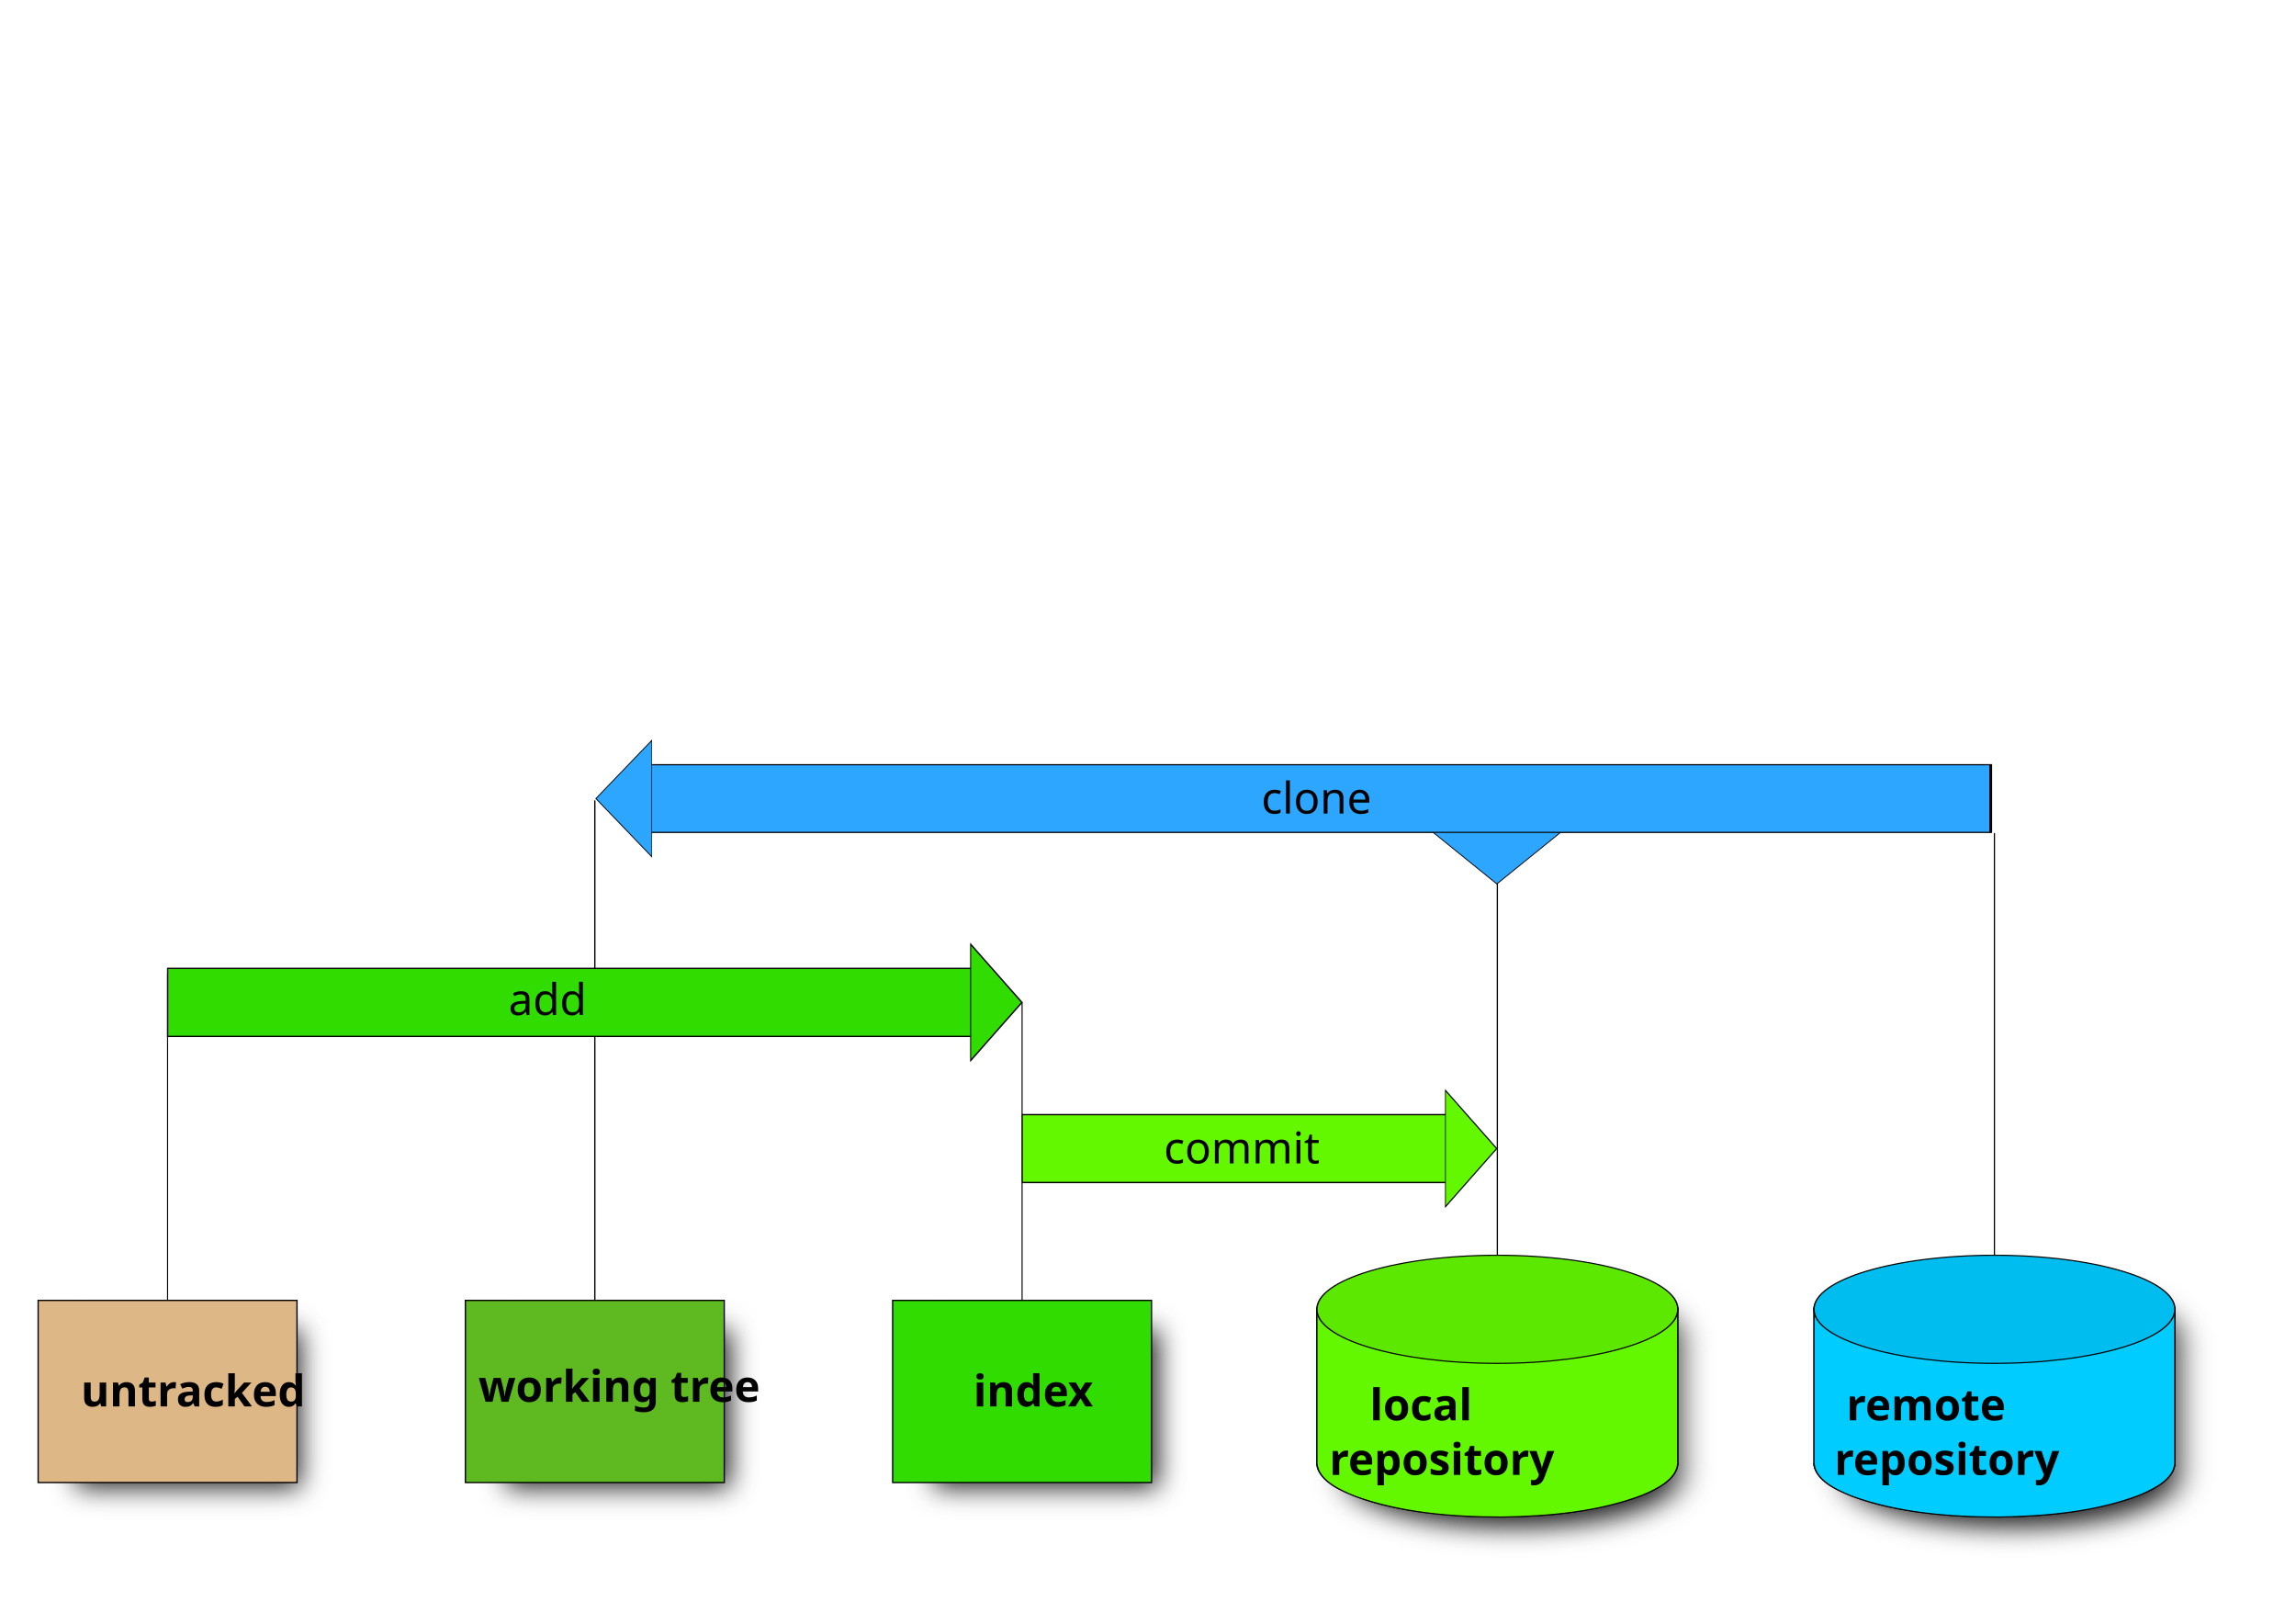
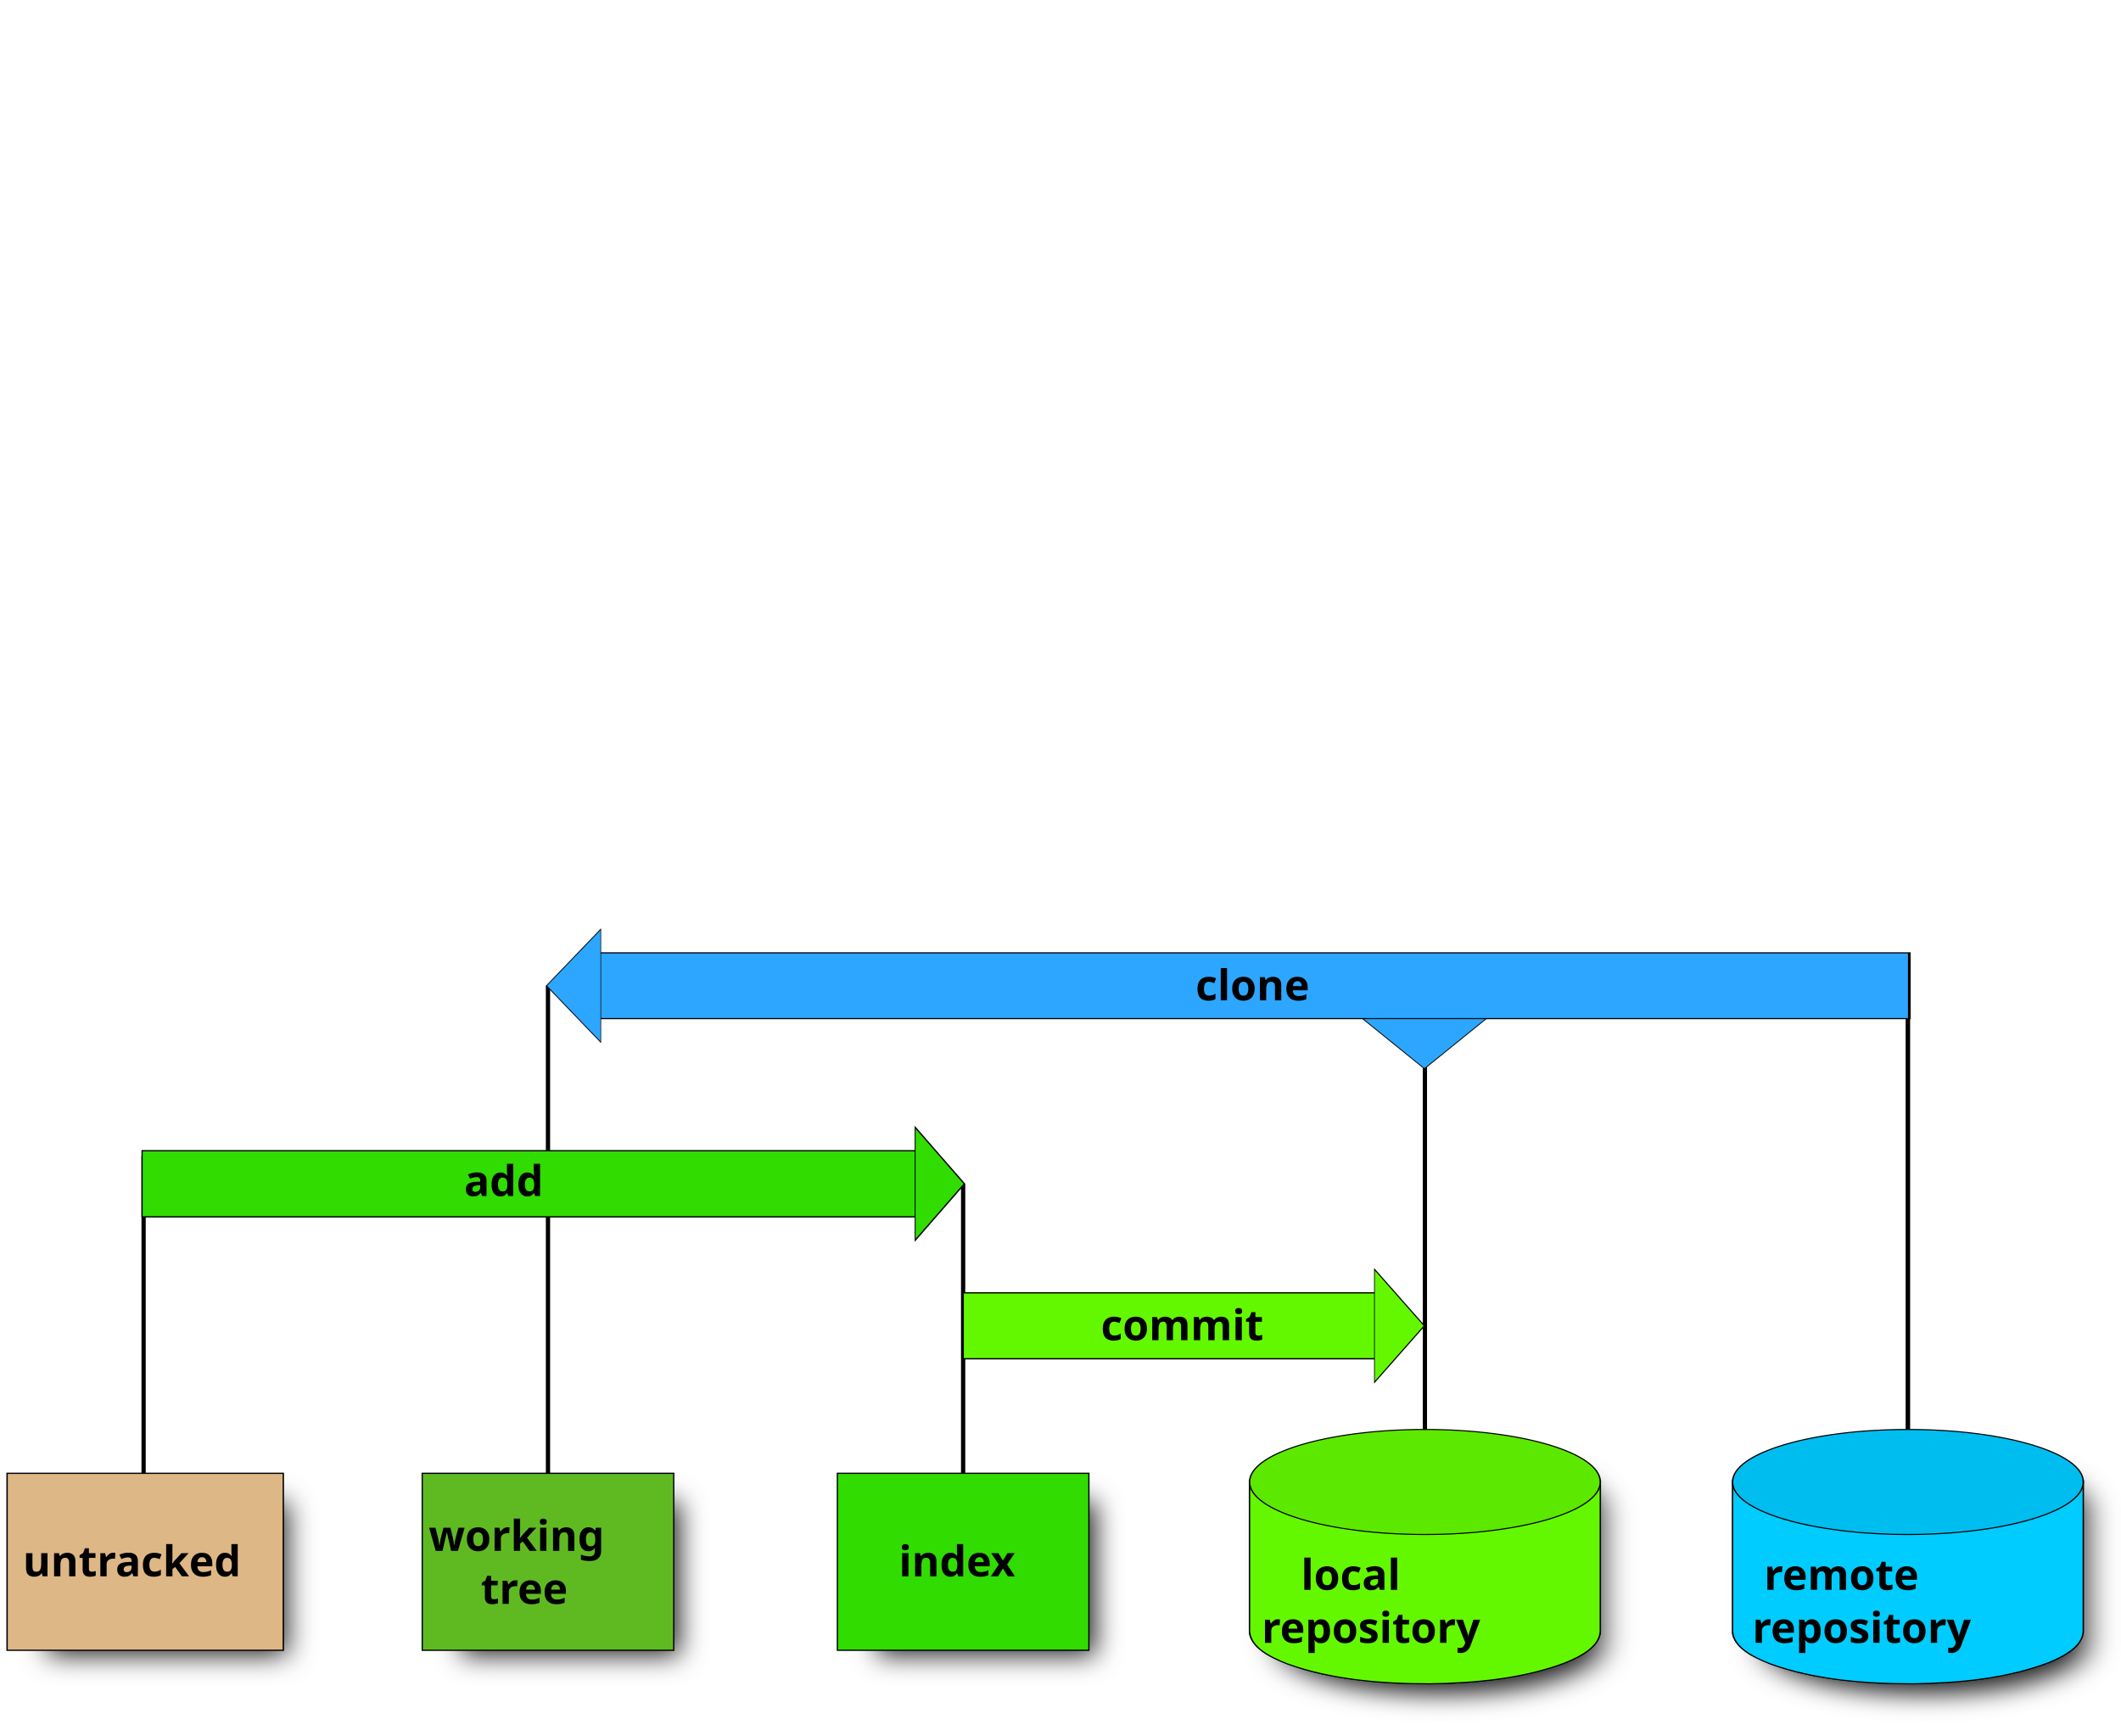
- <svg xmlns="http://www.w3.org/2000/svg" xmlns:ns1="http://www.openswatchbook.org/uri/2009/osb" width="1052.362" height="744.094" id="svg2" version="1.1">
+ <svg xmlns="http://www.w3.org/2000/svg" xmlns:ns1="http://www.openswatchbook.org/uri/2009/osb" width="389.764" height="318.898" id="svg2" version="1.1">
  <defs id="defs4">
-     <marker style="overflow:visible" id="TriangleOutS" refX="0.0" refY="0.0" orient="auto">
-       <path transform="scale(0.2)" style="fill-rule:evenodd;stroke:#000000;stroke-width:1.0pt" d="M 5.77,0.0 L -2.88,5.0 L -2.88,-5.0 L 5.77,0.0 z " id="path4184" />
+     <marker style="overflow:visible" id="TriangleOutS" refX="0" refY="0" orient="auto">
+       <path transform="scale(0.2,0.2)" style="fill-rule:evenodd;stroke:#000000;stroke-width:1pt" d="m 5.77,0 -8.65,5 0,-10 8.65,5 z" id="path4184" />
    </marker>
-     <marker style="overflow:visible" id="TriangleOutL" refX="0.0" refY="0.0" orient="auto">
-       <path transform="scale(0.8)" style="fill-rule:evenodd;stroke:#000000;stroke-width:1.0pt" d="M 5.77,0.0 L -2.88,5.0 L -2.88,-5.0 L 5.77,0.0 z " id="path4178" />
+     <marker style="overflow:visible" id="TriangleOutL" refX="0" refY="0" orient="auto">
+       <path transform="scale(0.8,0.8)" style="fill-rule:evenodd;stroke:#000000;stroke-width:1pt" d="m 5.77,0 -8.65,5 0,-10 8.65,5 z" id="path4178" />
    </marker>
-     <marker style="overflow:visible;" id="Arrow1Mend" refX="0.0" refY="0.0" orient="auto">
-       <path transform="scale(0.4) rotate(180) translate(10,0)" style="fill-rule:evenodd;stroke:#000000;stroke-width:1.0pt;" d="M 0.0,0.0 L 5.0,-5.0 L -12.5,0.0 L 5.0,5.0 L 0.0,0.0 z " id="path4045" />
+     <marker style="overflow:visible" id="Arrow1Mend" refX="0" refY="0" orient="auto">
+       <path transform="matrix(-0.4,0,0,-0.4,-4,0)" style="fill-rule:evenodd;stroke:#000000;stroke-width:1pt" d="M 0,0 5,-5 -12.5,0 5,5 0,0 z" id="path4045" />
    </marker>
-     <marker style="overflow:visible;" id="Arrow1Lend" refX="0.0" refY="0.0" orient="auto">
-       <path transform="scale(0.8) rotate(180) translate(12.5,0)" style="fill-rule:evenodd;stroke:#000000;stroke-width:1.0pt;" d="M 0.0,0.0 L 5.0,-5.0 L -12.5,0.0 L 5.0,5.0 L 0.0,0.0 z " id="path4039" />
+     <marker style="overflow:visible" id="Arrow1Lend" refX="0" refY="0" orient="auto">
+       <path transform="matrix(-0.8,0,0,-0.8,-10,0)" style="fill-rule:evenodd;stroke:#000000;stroke-width:1pt" d="M 0,0 5,-5 -12.5,0 5,5 0,0 z" id="path4039" />
    </marker>
-     <marker style="overflow:visible" id="Arrow1Lstart" refX="0.0" refY="0.0" orient="auto">
-       <path transform="scale(0.8) translate(12.5,0)" style="fill-rule:evenodd;stroke:#000000;stroke-width:1.0pt" d="M 0.0,0.0 L 5.0,-5.0 L -12.5,0.0 L 5.0,5.0 L 0.0,0.0 z " id="path4036" />
+     <marker style="overflow:visible" id="Arrow1Lstart" refX="0" refY="0" orient="auto">
+       <path transform="matrix(0.8,0,0,0.8,10,0)" style="fill-rule:evenodd;stroke:#000000;stroke-width:1pt" d="M 0,0 5,-5 -12.5,0 5,5 0,0 z" id="path4036" />
    </marker>
    <linearGradient ns1:paint="solid" id="linearGradient4513">
      <stop id="stop4515" offset="0" style="stop-color:#000000;stop-opacity:1;" />
    </linearGradient>
-     <marker style="overflow:visible;" id="Arrow2Lend" refX="0.0" refY="0.0" orient="auto">
-       <path transform="scale(1.1) rotate(180) translate(1,0)" d="M 8.719,4.034 L -2.207,0.016 L 8.719,-4.002 C 6.973,-1.63 6.983,1.616 8.719,4.034 z " style="fill-rule:evenodd;stroke-width:0.625;stroke-linejoin:round;" id="path4057" />
+     <marker style="overflow:visible" id="Arrow2Lend" refX="0" refY="0" orient="auto">
+       <path transform="matrix(-1.1,0,0,-1.1,-1.1,0)" d="M 8.719,4.034 -2.207,0.016 8.719,-4.002 c -1.745,2.372 -1.735,5.617 -6e-7,8.035 z" style="fill-rule:evenodd;stroke-width:0.625;stroke-linejoin:round" id="path4057" />
    </marker>
    <marker style="overflow:visible" id="Arrow2Lend-7" refX="0" refY="0" orient="auto">
      <path transform="matrix(-1.1,0,0,-1.1,-1.1,0)" d="M 8.719,4.034 -2.207,0.016 8.719,-4.002 c -1.745,2.372 -1.735,5.617 -6e-7,8.035 z" style="fill-rule:evenodd;stroke-width:0.625;stroke-linejoin:round" id="path4057-6" />
    </marker>
-     <marker style="overflow:visible" id="TriangleOutS9" refX="0.0" refY="0.0" orient="auto">
-       <path transform="scale(0.2)" style="stroke:#deaa87;stroke-width:1.0pt;fill:#deaa87;fill-rule:evenodd" d="M 5.77,0.0 L -2.88,5.0 L -2.88,-5.0 L 5.77,0.0 z " id="path6605" />
+     <marker style="overflow:visible" id="TriangleOutS9" refX="0" refY="0" orient="auto">
+       <path transform="scale(0.2,0.2)" style="fill:#deaa87;fill-rule:evenodd;stroke:#deaa87;stroke-width:1pt" d="m 5.77,0 -8.65,5 0,-10 8.65,5 z" id="path6605" />
    </marker>
-     <filter id="filter7032" x="-0.143" width="1.286" y="-0.203" height="1.407">
+     <filter id="filter7032" x="-0.143" width="1.286" y="-0.203" height="1.407" color-interpolation-filters="sRGB">
      <feGaussianBlur stdDeviation="7.074" id="feGaussianBlur7034" />
    </filter>
-     <filter id="filter7113" x="-0.117" width="1.234" y="-0.126" height="1.252">
+     <filter id="filter7113" x="-0.117" width="1.234" y="-0.126" height="1.252" color-interpolation-filters="sRGB">
      <feGaussianBlur stdDeviation="6.056" id="feGaussianBlur7115" />
    </filter>
  </defs>
-   <g transform="translate(0,-308.2677)" id="layer1">
-     <g transform="matrix(1.2206,0,0,0.9544638,229.3827,337.9427)" id="g7134" style="opacity:0.87;fill:#000000;fill-opacity:1;filter:url(#filter7113)">
+   <g transform="translate(0,-733.4651)" id="layer1">
+     <g transform="matrix(0.4754979,0,0,0.3718217,83.84981,783.5887)" id="g7134" style="opacity:0.87;fill:#000000;fill-opacity:1;filter:url(#filter7113)">
      <g id="g7136" transform="matrix(0.4966146,0,0,0.4966146,279.8466,555.4813)" style="fill:#000000;fill-opacity:1;stroke:#000000;stroke-width:1;stroke-miterlimit:4;stroke-opacity:1;stroke-dasharray:none">
        <path style="color:#000000;fill:#000000;fill-opacity:1;fill-rule:nonzero;stroke:#000000;stroke-width:1;stroke-miterlimit:4;stroke-opacity:1;stroke-dasharray:none;marker:none;visibility:visible;display:inline;overflow:visible;enable-background:accumulate" d="m 695.969,87.406 0,136.375 c -0.219,9.524 7.216,18.513 15.125,23.562 25.962,16.82 57.495,21.775 87.781,24.281 39.978,2.256 81.456,-0.584 118.594,-16.656 12.444,-6.019 27.748,-14.959 28.531,-30.438 0.002,-0.248 -0.022,-0.504 -0.031,-0.75 l 0.031,0 0,-136.375 -250.031,0 z" transform="translate(-241.7143,22.55341)" id="path7138" />
        <path d="m 704.286,111.076 c 0,26.431 -55.964,47.857 -125,47.857 -69.036,0 -125,-21.426 -125,-47.857 0,-26.431 55.964,-47.857 125,-47.857 69.036,0 125,21.426 125,47.857 z" style="color:#000000;fill:#000000;fill-opacity:1;fill-rule:nonzero;stroke:#000000;stroke-width:1;stroke-miterlimit:4;stroke-opacity:1;stroke-dasharray:none;marker:none;visibility:visible;display:inline;overflow:visible;enable-background:accumulate" id="path7140" />
      </g>
      <path id="path7142" d="m 505.447,678.241 c 0.308,7.298 7.387,11.728 13.24,14.673 15.7,7.249 33.325,9.075 50.439,9.086 16.381,-0.332 33.239,-2.309 48.142,-9.539 5.538,-2.907 12.086,-7.293 12.332,-14.22" style="color:#000000;fill:#000000;fill-opacity:1;stroke:#000000;stroke-width:0.497;stroke-miterlimit:4;stroke-opacity:1;stroke-dasharray:none;marker:none;visibility:visible;display:inline;overflow:visible;enable-background:accumulate" />
    </g>
-     <g style="opacity:0.87;fill:#000000;fill-opacity:1;filter:url(#filter7113)" id="g7095" transform="matrix(1.2206,0,0,0.9544638,0.732295,337.9427)">
+     <g style="opacity:0.87;fill:#000000;fill-opacity:1;filter:url(#filter7113)" id="g7095" transform="matrix(0.4754979,0,0,0.3718217,-5.223436,783.5887)">
      <g style="fill:#000000;fill-opacity:1;stroke:#000000;stroke-width:1;stroke-miterlimit:4;stroke-opacity:1;stroke-dasharray:none" transform="matrix(0.4966146,0,0,0.4966146,279.8466,555.4813)" id="g7097">
        <path id="path7099" transform="translate(-241.7143,22.55341)" d="m 695.969,87.406 0,136.375 c -0.219,9.524 7.216,18.513 15.125,23.562 25.962,16.82 57.495,21.775 87.781,24.281 39.978,2.256 81.456,-0.584 118.594,-16.656 12.444,-6.019 27.748,-14.959 28.531,-30.438 0.002,-0.248 -0.022,-0.504 -0.031,-0.75 l 0.031,0 0,-136.375 -250.031,0 z" style="color:#000000;fill:#000000;fill-opacity:1;fill-rule:nonzero;stroke:#000000;stroke-width:1;stroke-miterlimit:4;stroke-opacity:1;stroke-dasharray:none;marker:none;visibility:visible;display:inline;overflow:visible;enable-background:accumulate" />
        <path id="path7101" style="color:#000000;fill:#000000;fill-opacity:1;fill-rule:nonzero;stroke:#000000;stroke-width:1;stroke-miterlimit:4;stroke-opacity:1;stroke-dasharray:none;marker:none;visibility:visible;display:inline;overflow:visible;enable-background:accumulate" d="m 704.286,111.076 c 0,26.431 -55.964,47.857 -125,47.857 -69.036,0 -125,-21.426 -125,-47.857 0,-26.431 55.964,-47.857 125,-47.857 69.036,0 125,21.426 125,47.857 z" />
      </g>
      <path style="color:#000000;fill:#000000;fill-opacity:1;stroke:#000000;stroke-width:0.497;stroke-miterlimit:4;stroke-opacity:1;stroke-dasharray:none;marker:none;visibility:visible;display:inline;overflow:visible;enable-background:accumulate" d="m 505.447,678.241 c 0.308,7.298 7.387,11.728 13.24,14.673 15.7,7.249 33.325,9.075 50.439,9.086 16.381,-0.332 33.239,-2.309 48.142,-9.539 5.538,-2.907 12.086,-7.293 12.332,-14.22" id="path7103" />
    </g>
-     <path id="path5556" d="m 914.134,690.037 0,251.687" style="fill:none;stroke:#000000;stroke-width:0.552px;stroke-linecap:butt;stroke-linejoin:miter;stroke-opacity:1" />
-     <g transform="matrix(1.332726,0,0,1.042142,-133.9298,272.0969)" id="g5540" style="fill:#00ccff">
+     <path id="path5556" d="m 350.602,908.998 0,109.801" style="fill:none;stroke:#000000;stroke-width:0.824;stroke-linecap:butt;stroke-linejoin:miter;stroke-miterlimit:4;stroke-opacity:1;stroke-dasharray:none" />
+     <g transform="matrix(0.5191779,0,0,0.4059778,-57.68251,757.9378)" id="g5540" style="fill:#00ccff">
      <g id="g3293-5" transform="matrix(0.4966146,0,0,0.4966146,498.7329,555.2995)" style="fill:#00ccff;stroke:#000000;stroke-width:1;stroke-miterlimit:4;stroke-opacity:1;stroke-dasharray:none">
        <path style="color:#000000;fill:#00ccff;fill-opacity:1;fill-rule:nonzero;stroke:#000000;stroke-width:1;stroke-miterlimit:4;stroke-opacity:1;stroke-dasharray:none;marker:none;visibility:visible;display:inline;overflow:visible;enable-background:accumulate" d="m 695.969,87.406 0,136.375 c -0.219,9.524 7.216,18.513 15.125,23.562 25.962,16.82 57.495,21.775 87.781,24.281 39.978,2.256 81.456,-0.584 118.594,-16.656 12.444,-6.019 27.748,-14.959 28.531,-30.438 0.002,-0.248 -0.022,-0.504 -0.031,-0.75 l 0.031,0 0,-136.375 -250.031,0 z" transform="translate(-241.7143,22.55341)" id="path3289-9" />
        <path d="m 704.286,111.076 c 0,26.431 -55.964,47.857 -125,47.857 -69.036,0 -125,-21.426 -125,-47.857 0,-26.431 55.964,-47.857 125,-47.857 69.036,0 125,21.426 125,47.857 z" style="color:#000000;fill:#00bdf0;fill-opacity:1;fill-rule:nonzero;stroke:#000000;stroke-width:1;stroke-miterlimit:4;stroke-opacity:1;stroke-dasharray:none;marker:none;visibility:visible;display:inline;overflow:visible;enable-background:accumulate" id="path3075-5" />
      </g>
      <path id="path4537-7" d="m 724.333,678.059 c 0.308,7.298 7.387,11.728 13.24,14.673 15.7,7.249 33.325,9.075 50.439,9.086 16.381,-0.332 33.239,-2.309 48.142,-9.539 5.538,-2.907 12.086,-7.293 12.332,-14.22" style="color:#000000;fill:#00ccff;stroke:#000000;stroke-width:0.497;stroke-miterlimit:4;stroke-opacity:1;stroke-dasharray:none;marker:none;visibility:visible;display:inline;overflow:visible;enable-background:accumulate" />
    </g>
-     <path style="fill:none;stroke:#000000;stroke-width:0.557px;stroke-linecap:butt;stroke-linejoin:miter;stroke-opacity:1" d="m 686.302,710.894 0,230.83" id="path5554" />
-     <g transform="matrix(1.332726,0,0,1.042142,-70.04618,271.9075)" id="g5532" style="fill:#64f800;fill-opacity:1">
+     <path style="fill:none;stroke:#000000;stroke-width:0.779;stroke-linecap:butt;stroke-linejoin:miter;stroke-miterlimit:4;stroke-opacity:1;stroke-dasharray:none" d="m 261.848,928.876 0,89.922" id="path5554" />
+     <g transform="matrix(0.5191779,0,0,0.4059778,-32.79595,757.864)" id="g5532" style="fill:#64f800;fill-opacity:1">
      <g id="g3293" transform="matrix(0.4966146,0,0,0.4966146,279.8466,555.4813)" style="fill:#64f800;fill-opacity:1;stroke:#000000;stroke-width:1;stroke-miterlimit:4;stroke-opacity:1;stroke-dasharray:none">
        <path style="color:#000000;fill:#64f800;fill-opacity:1;fill-rule:nonzero;stroke:#000000;stroke-width:1;stroke-miterlimit:4;stroke-opacity:1;stroke-dasharray:none;marker:none;visibility:visible;display:inline;overflow:visible;enable-background:accumulate" d="m 695.969,87.406 0,136.375 c -0.219,9.524 7.216,18.513 15.125,23.562 25.962,16.82 57.495,21.775 87.781,24.281 39.978,2.256 81.456,-0.584 118.594,-16.656 12.444,-6.019 27.748,-14.959 28.531,-30.438 0.002,-0.248 -0.022,-0.504 -0.031,-0.75 l 0.031,0 0,-136.375 -250.031,0 z" transform="translate(-241.7143,22.55341)" id="path3289" />
        <path d="m 704.286,111.076 c 0,26.431 -55.964,47.857 -125,47.857 -69.036,0 -125,-21.426 -125,-47.857 0,-26.431 55.964,-47.857 125,-47.857 69.036,0 125,21.426 125,47.857 z" style="color:#000000;fill:#5de800;fill-opacity:1;fill-rule:nonzero;stroke:#000000;stroke-width:1;stroke-miterlimit:4;stroke-opacity:1;stroke-dasharray:none;marker:none;visibility:visible;display:inline;overflow:visible;enable-background:accumulate" id="path3075" />
      </g>
      <path id="path4537" d="m 505.447,678.241 c 0.308,7.298 7.387,11.728 13.24,14.673 15.7,7.249 33.325,9.075 50.439,9.086 16.381,-0.332 33.239,-2.309 48.142,-9.539 5.538,-2.907 12.086,-7.293 12.332,-14.22" style="color:#000000;fill:#64f800;fill-opacity:1;stroke:#000000;stroke-width:0.497;stroke-miterlimit:4;stroke-opacity:1;stroke-dasharray:none;marker:none;visibility:visible;display:inline;overflow:visible;enable-background:accumulate" />
    </g>
-     <path id="path5552" d="m 468.47,767.652 0,174.072" style="fill:none;stroke:#000000;stroke-width:0.484px;stroke-linecap:butt;stroke-linejoin:miter;stroke-opacity:1" />
-     <g id="g7076">
+     <path id="path5552" d="m 176.989,950.987 0,67.811" style="fill:none;stroke:#000000;stroke-width:0.779;stroke-linecap:butt;stroke-linejoin:miter;stroke-miterlimit:4;stroke-opacity:1;stroke-dasharray:none" />
+     <g id="g7076" transform="matrix(0.3895608,0,0,0.3895608,-5.508709,651.9395)">
      <rect style="opacity:0.87;color:#000000;fill:#000000;fill-opacity:1;stroke:#000000;stroke-width:0.594;stroke-miterlimit:4;stroke-opacity:1;stroke-dasharray:none;marker:none;visibility:visible;display:inline;overflow:visible;filter:url(#filter7032);enable-background:accumulate" id="rect7064" width="118.646" height="83.475" x="21.484" y="910.192" transform="matrix(0.8624271,0,0,0.8624271,409.7208,132.8412)" />
      <rect style="color:#000000;fill:#31dc00;fill-opacity:1;stroke:#000000;stroke-width:0.594;stroke-miterlimit:4;stroke-opacity:1;stroke-dasharray:none;marker:none;visibility:visible;display:inline;overflow:visible;enable-background:accumulate" id="rect2985" width="118.646" height="83.475" x="409.147" y="904.192" />
    </g>
-     <text id="text3014-8-9" y="952.778" x="446.144" style="font-size:17.443px;font-style:normal;font-variant:normal;font-weight:normal;font-stretch:normal;line-height:125%;letter-spacing:0px;word-spacing:0px;fill:#000000;fill-opacity:1;stroke:none;font-family:STIX;-inkscape-font-specification:STIX" xml:space="preserve">
-       <tspan style="font-size:20px;fill:#000000;font-weight:bold" y="952.778" x="446.144" id="tspan3016-1-7">index</tspan>
+     <text id="text3014-8-9" y="1023.104" x="165.175" style="font-size:6.795px;font-style:normal;font-variant:normal;font-weight:normal;font-stretch:normal;line-height:125%;letter-spacing:0px;word-spacing:0px;fill:#000000;fill-opacity:1;stroke:none;font-family:STIX;-inkscape-font-specification:STIX" xml:space="preserve">
+       <tspan style="font-size:7.791px;font-style:normal;font-variant:normal;font-weight:bold;font-stretch:normal;fill:#000000;font-family:Sans;-inkscape-font-specification:Sans Bold" y="1023.104" x="165.175" id="tspan3016-1-7">index</tspan>
    </text>
-     <path style="fill:none;stroke:#000000;stroke-width:0.599px;stroke-linecap:butt;stroke-linejoin:miter;stroke-opacity:1" d="m 272.638,675.059 0,266.665" id="path5550" />
-     <g id="g7072">
+     <path style="fill:none;stroke:#000000;stroke-width:0.78;stroke-linecap:butt;stroke-linejoin:miter;stroke-miterlimit:4;stroke-opacity:1;stroke-dasharray:none" d="m 100.7,914.595 0,104.203" id="path5550" />
+     <g id="g7072" transform="matrix(0.3895608,0,0,0.3895608,-5.508709,651.9395)">
      <rect style="opacity:0.87;color:#000000;fill:#000000;fill-opacity:1;stroke:#000000;stroke-width:0.594;stroke-miterlimit:4;stroke-opacity:1;stroke-dasharray:none;marker:none;visibility:visible;display:inline;overflow:visible;filter:url(#filter7032);enable-background:accumulate" id="rect7066" width="118.646" height="83.475" x="21.484" y="910.192" transform="matrix(0.8624271,0,0,0.8624271,213.5552,132.8412)" />
      <rect style="color:#000000;fill:#5fba22;fill-opacity:1;stroke:#000000;stroke-width:0.594;stroke-miterlimit:4;stroke-opacity:1;stroke-dasharray:none;marker:none;visibility:visible;display:inline;overflow:visible;enable-background:accumulate" id="rect2985-3" width="118.646" height="83.475" x="213.315" y="904.192" />
    </g>
-     <text id="text3014-8" y="950.661" x="219.27" style="font-size:17.443px;font-style:normal;font-variant:normal;font-weight:normal;font-stretch:normal;line-height:125%;letter-spacing:0px;word-spacing:0px;fill:#000000;fill-opacity:1;stroke:none;font-family:STIX;-inkscape-font-specification:STIX" xml:space="preserve">
-       <tspan style="font-size:20px;font-weight:bold;fill:#000000" y="950.661" x="219.27" id="tspan3016-1">working tree</tspan>
+     <text id="text3014-8" y="1018.426" x="100.767" style="font-size:6.795px;font-style:normal;font-variant:normal;font-weight:normal;font-stretch:normal;text-align:center;line-height:125%;letter-spacing:0px;word-spacing:0px;text-anchor:middle;fill:#000000;fill-opacity:1;stroke:none;font-family:STIX;-inkscape-font-specification:STIX" xml:space="preserve">
+       <tspan style="font-size:7.791px;font-style:normal;font-variant:normal;font-weight:bold;font-stretch:normal;text-align:center;text-anchor:middle;fill:#000000;font-family:Sans;-inkscape-font-specification:Sans Bold" y="1018.426" x="102.122" id="tspan3016-1">working </tspan>
+       <tspan style="font-size:7.791px;font-style:normal;font-variant:normal;font-weight:bold;font-stretch:normal;text-align:center;text-anchor:middle;fill:#000000;font-family:Sans;-inkscape-font-specification:Sans Bold" y="1028.165" x="100.767" id="tspan3279">tree</tspan>
    </text>
-     <path id="path5548" d="m 76.806,754.49 0,187.234" style="fill:none;stroke:#000000;stroke-width:0.484px;stroke-linecap:butt;stroke-linejoin:miter;stroke-opacity:1" />
-     <g id="g7068">
+     <path id="path5548" d="m 26.39,945.859 0,72.939" style="fill:none;stroke:#000000;stroke-width:0.779;stroke-linecap:butt;stroke-linejoin:miter;stroke-miterlimit:4;stroke-opacity:1;stroke-dasharray:none" />
+     <g id="g7068" transform="matrix(0.4278272,0,0,0.3895608,-6.177741,651.9395)">
      <rect transform="matrix(0.8624271,0,0,0.8624271,16.57895,132.8412)" y="910.192" x="21.484" height="83.475" width="118.646" id="rect7010" style="opacity:0.87;color:#000000;fill:#000000;fill-opacity:1;stroke:#000000;stroke-width:0.594;stroke-miterlimit:4;stroke-opacity:1;stroke-dasharray:none;marker:none;visibility:visible;display:inline;overflow:visible;filter:url(#filter7032);enable-background:accumulate" />
      <rect style="color:#000000;fill:#deb787;fill-opacity:1;stroke:#000000;stroke-width:0.594;stroke-miterlimit:4;stroke-opacity:1;stroke-dasharray:none;marker:none;visibility:visible;display:inline;overflow:visible;enable-background:accumulate" id="rect2985-39" width="118.646" height="83.475" x="17.484" y="904.192" />
    </g>
-     <text id="text3014" y="952.778" x="37.081" style="font-size:17.443px;font-style:normal;font-variant:normal;font-weight:normal;font-stretch:normal;line-height:125%;letter-spacing:0px;word-spacing:0px;fill:#000000;fill-opacity:1;stroke:none;font-family:STIX;-inkscape-font-specification:STIX" xml:space="preserve">
-       <tspan style="font-size:20px;fill:#000000;font-weight:bold" y="952.778" x="37.081" id="tspan3016">untracked</tspan>
+     <text id="text3014" y="1023.104" x="4.21" style="font-size:6.795px;font-style:normal;font-variant:normal;font-weight:normal;font-stretch:normal;line-height:125%;letter-spacing:0px;word-spacing:0px;fill:#000000;fill-opacity:1;stroke:none;font-family:STIX;-inkscape-font-specification:STIX" xml:space="preserve">
+       <tspan style="font-size:7.791px;font-style:normal;font-variant:normal;font-weight:bold;font-stretch:normal;fill:#000000;font-family:Sans;-inkscape-font-specification:Sans Bold" y="1023.104" x="4.21" id="tspan3016">untracked</tspan>
    </text>
    <g transform="translate(19.50745,37.47321)" id="text4539" style="font-size:40px;font-style:normal;font-weight:normal;line-height:125%;letter-spacing:0px;word-spacing:0px;fill:#000000;fill-opacity:1;stroke:none;font-family:Sans" />
-     <g style="color:#000000;fill:#64f800;fill-opacity:1;fill-rule:nonzero;stroke:#000000;stroke-width:1.266;stroke-linecap:butt;stroke-linejoin:miter;stroke-miterlimit:4;stroke-opacity:1;stroke-dasharray:none;stroke-dashoffset:0;marker:none;visibility:visible;display:inline;overflow:visible;enable-background:accumulate" id="g5909" transform="matrix(0.3313258,0,0,0.4641072,471.962,657.1071)">
+     <g style="color:#000000;fill:#64f800;fill-opacity:1;fill-rule:nonzero;stroke:#000000;stroke-width:1.266;stroke-linecap:butt;stroke-linejoin:miter;stroke-miterlimit:4;stroke-opacity:1;stroke-dasharray:none;stroke-dashoffset:0;marker:none;visibility:visible;display:inline;overflow:visible;enable-background:accumulate" id="g5909" transform="matrix(0.1290715,0,0,0.1807979,178.3491,907.9226)">
      <rect style="color:#000000;fill:#64f800;fill-opacity:1;fill-rule:nonzero;stroke:#000000;stroke-width:1.341;stroke-linecap:butt;stroke-linejoin:miter;stroke-miterlimit:4;stroke-opacity:1;stroke-dasharray:none;stroke-dashoffset:0;marker:none;visibility:visible;display:inline;overflow:visible;enable-background:accumulate" id="rect5911" width="590.138" height="67.023" x="-10.199" y="348.973" />
      <path transform="matrix(0.4181467,0,0,0.5863927,359.4539,-94.72617)" d="m 515.733,911.757 0,-97.951 0,-97.951 84.828,48.976 84.828,48.976 -84.828,48.976 z" id="path6865-7-3" style="color:#000000;fill:#64f800;fill-opacity:1;fill-rule:nonzero;stroke:#000000;stroke-width:2.558;stroke-linecap:butt;stroke-linejoin:miter;stroke-miterlimit:4;stroke-opacity:1;stroke-dasharray:none;stroke-dashoffset:0;marker:none;visibility:visible;display:inline;overflow:visible;enable-background:accumulate" />
    </g>
-     <text id="text5915" y="841.417" x="533.454" style="font-size:40px;font-style:normal;font-weight:normal;line-height:125%;letter-spacing:0px;word-spacing:0px;fill:#000000;fill-opacity:1;stroke:none;font-family:Sans" xml:space="preserve">
-       <tspan y="841.417" x="533.454" id="tspan5917" style="font-size:20px">commit</tspan>
+     <text id="text5915" y="979.722" x="202.304" style="font-size:15.582px;font-style:normal;font-weight:normal;line-height:125%;letter-spacing:0px;word-spacing:0px;fill:#000000;fill-opacity:1;stroke:none;font-family:Sans" xml:space="preserve">
+       <tspan y="979.722" x="202.304" id="tspan5917" style="font-size:7.791px;font-weight:bold">commit</tspan>
    </text>
-     <text id="text5934" y="959.155" x="686.839" style="font-size:40px;font-style:normal;font-weight:normal;text-align:center;line-height:125%;letter-spacing:0px;word-spacing:0px;text-anchor:middle;fill:#000000;fill-opacity:1;stroke:none;font-family:Sans" xml:space="preserve">
-       <tspan style="font-size:20px;font-weight:bold;text-align:center;text-anchor:middle" y="959.155" x="690.316" id="tspan5936">local </tspan>
-       <tspan id="tspan5938" style="font-size:20px;font-weight:bold;text-align:center;text-anchor:middle" y="984.155" x="686.839">repository</tspan>
+     <text id="text5934" y="1025.589" x="262.057" style="font-size:15.582px;font-style:normal;font-weight:normal;text-align:center;line-height:125%;letter-spacing:0px;word-spacing:0px;text-anchor:middle;fill:#000000;fill-opacity:1;stroke:none;font-family:Sans" xml:space="preserve">
+       <tspan style="font-size:7.791px;font-weight:bold;text-align:center;text-anchor:middle" y="1025.589" x="263.411" id="tspan5936">local </tspan>
+       <tspan id="tspan5938" style="font-size:7.791px;font-weight:bold;text-align:center;text-anchor:middle" y="1035.328" x="262.057">repository</tspan>
    </text>
-     <text xml:space="preserve" style="font-size:40px;font-style:normal;font-weight:normal;text-align:center;line-height:125%;letter-spacing:0px;word-spacing:0px;text-anchor:middle;fill:#000000;fill-opacity:1;stroke:none;font-family:Sans" x="918.306" y="959.155" id="text5940">
-       <tspan id="tspan5942" x="921.783" y="959.155" style="font-size:20px;font-weight:bold;text-align:center;text-anchor:middle">remote </tspan>
-       <tspan x="918.306" y="984.155" style="font-size:20px;font-weight:bold;text-align:center;text-anchor:middle" id="tspan5944">repository</tspan>
+     <text xml:space="preserve" style="font-size:15.582px;font-style:normal;font-weight:normal;text-align:center;line-height:125%;letter-spacing:0px;word-spacing:0px;text-anchor:middle;fill:#000000;fill-opacity:1;stroke:none;font-family:Sans" x="352.227" y="1025.589" id="text5940">
+       <tspan id="tspan5942" x="353.582" y="1025.589" style="font-size:7.791px;font-weight:bold;text-align:center;text-anchor:middle">remote </tspan>
+       <tspan x="352.227" y="1035.328" style="font-size:7.791px;font-weight:bold;text-align:center;text-anchor:middle" id="tspan5944">repository</tspan>
    </text>
-     <g transform="matrix(0.3303499,0,0,0.4641072,667.5936,991.1899)" id="g5971" style="fill:#deaa87">
-       <rect y="348.973" x="-10.199" height="67.023" width="526.059" id="rect5973" style="color:#000000;fill:#deaa87;fill-opacity:1;stroke:#000000;stroke-width:1.121;stroke-miterlimit:4;stroke-opacity:1;stroke-dasharray:none;marker:none;visibility:visible;display:inline;overflow:visible;enable-background:accumulate" />
-       <path style="color:#000000;fill:#deaa87;fill-opacity:1;fill-rule:nonzero;stroke:#000000;stroke-width:1.836;stroke-linecap:butt;stroke-linejoin:miter;stroke-miterlimit:4;stroke-opacity:1;stroke-dasharray:none;stroke-dashoffset:0;marker:none;visibility:visible;display:inline;overflow:visible;enable-background:accumulate" id="path5975" d="m 515.733,911.757 0,-97.951 0,-97.951 84.828,48.976 84.828,48.976 -84.828,48.976 z" transform="matrix(0.366478,0,0,0.5880123,325.4479,-96.04424)" />
+     <g id="g6904" transform="matrix(0.386112,0,0,0.3905305,-3.339509,747.2738)" style="color:#000000;fill:#31dc00;fill-opacity:1;fill-rule:nonzero;stroke:#000000;stroke-width:0.593;stroke-linecap:butt;stroke-linejoin:miter;stroke-miterlimit:4;stroke-opacity:1;stroke-dasharray:none;stroke-dashoffset:0;marker:none;visibility:visible;display:inline;overflow:visible;enable-background:accumulate">
+       <rect y="506.065" x="76.268" height="31.106" width="369.374" id="rect6830" style="color:#000000;fill:#31dc00;fill-opacity:1;fill-rule:nonzero;stroke:#000000;stroke-width:0.593;stroke-linecap:butt;stroke-linejoin:miter;stroke-miterlimit:4;stroke-opacity:1;stroke-dasharray:none;stroke-dashoffset:0;marker:none;visibility:visible;display:inline;overflow:visible;enable-background:accumulate" />
+       <path transform="matrix(0.1382381,0,0,0.2715504,372.8973,300.6288)" d="m 515.733,911.757 0,-97.951 0,-97.951 84.828,48.976 84.828,48.976 -84.828,48.976 z" id="path6865-7" style="color:#000000;fill:#31dc00;fill-opacity:1;fill-rule:nonzero;stroke:#000000;stroke-width:3.06;stroke-linecap:butt;stroke-linejoin:miter;stroke-miterlimit:4;stroke-opacity:1;stroke-dasharray:none;stroke-dashoffset:0;marker:none;visibility:visible;display:inline;overflow:visible;enable-background:accumulate" />
    </g>
-     <text xml:space="preserve" style="font-size:40px;font-style:normal;font-weight:normal;line-height:125%;letter-spacing:0px;word-spacing:0px;fill:#000000;fill-opacity:1;stroke:none;font-family:Sans" x="732.809" y="1175.5" id="text5977">
-       <tspan style="font-size:20px" id="tspan5979" x="732.809" y="1175.5">push</tspan>
+     <text xml:space="preserve" style="font-size:15.582px;font-style:normal;font-weight:normal;line-height:125%;letter-spacing:0px;word-spacing:0px;fill:#000000;fill-opacity:1;stroke:none;font-family:Sans" x="79.203" y="953.232" id="text6834">
+       <tspan style="font-size:7.791px;font-weight:bold" id="tspan6836" x="79.203" y="953.232">   add</tspan>
    </text>
-     <g transform="matrix(-1.002482,0,0,-0.4641072,849.5629,1420.779)" id="g5981" style="fill:#deaa87">
-       <rect y="348.973" x="-10.199" height="67.023" width="526.059" id="rect5983" style="color:#000000;fill:#deaa87;fill-opacity:1;stroke:#000000;stroke-width:1.121;stroke-miterlimit:4;stroke-opacity:1;stroke-dasharray:none;marker:none;visibility:visible;display:inline;overflow:visible;enable-background:accumulate" />
-       <path style="color:#000000;fill:#deaa87;fill-opacity:1;fill-rule:nonzero;stroke:#000000;stroke-width:1.836;stroke-linecap:butt;stroke-linejoin:miter;stroke-miterlimit:4;stroke-opacity:1;stroke-dasharray:none;stroke-dashoffset:0;marker:none;visibility:visible;display:inline;overflow:visible;enable-background:accumulate" id="path5985" d="m 515.733,911.757 0,-97.951 0,-97.951 84.828,48.976 84.828,48.976 -84.828,48.976 z" transform="matrix(0.366478,0,0,0.5880123,325.4479,-96.04424)" />
-     </g>
-     <text xml:space="preserve" style="font-size:40px;font-style:normal;font-weight:normal;line-height:125%;letter-spacing:0px;word-spacing:0px;fill:#000000;fill-opacity:1;stroke:none;font-family:Sans" x="556.151" y="1250.142" id="text5987">
-       <tspan style="font-size:20px" id="tspan5989" x="556.151" y="1250.142">pull</tspan>
-     </text>
-     <g style="fill:#deaa87" id="g5991" transform="matrix(-0.3328682,0,0,-0.4641072,856.3925,1478.915)">
-       <rect style="color:#000000;fill:#deaa87;fill-opacity:1;stroke:#000000;stroke-width:1.121;stroke-miterlimit:4;stroke-opacity:1;stroke-dasharray:none;marker:none;visibility:visible;display:inline;overflow:visible;enable-background:accumulate" id="rect5993" width="526.059" height="67.023" x="-10.199" y="348.973" />
-       <path transform="matrix(0.366478,0,0,0.5880123,325.4479,-96.04424)" d="m 515.733,911.757 0,-97.951 0,-97.951 84.828,48.976 84.828,48.976 -84.828,48.976 z" id="path5995" style="color:#000000;fill:#deaa87;fill-opacity:1;fill-rule:nonzero;stroke:#000000;stroke-width:1.836;stroke-linecap:butt;stroke-linejoin:miter;stroke-miterlimit:4;stroke-opacity:1;stroke-dasharray:none;stroke-dashoffset:0;marker:none;visibility:visible;display:inline;overflow:visible;enable-background:accumulate" />
-     </g>
-     <text id="text5997" y="1308.278" x="751.506" style="font-size:40px;font-style:normal;font-weight:normal;line-height:125%;letter-spacing:0px;word-spacing:0px;fill:#000000;fill-opacity:1;stroke:none;font-family:Sans" xml:space="preserve">
-       <tspan y="1308.278" x="751.506" id="tspan5999" style="font-size:20px">fetch</tspan>
-     </text>
-     <g style="fill:#deaa87" id="g6776" transform="matrix(-0.3328682,0,0,-0.4641072,464.3925,1282.915)">
-       <rect style="color:#000000;fill:#deaa87;fill-opacity:1;stroke:#000000;stroke-width:1.121;stroke-miterlimit:4;stroke-opacity:1;stroke-dasharray:none;marker:none;visibility:visible;display:inline;overflow:visible;enable-background:accumulate" id="rect6778" width="526.059" height="67.023" x="-10.199" y="348.973" />
-       <path transform="matrix(0.366478,0,0,0.5880123,325.4479,-96.04424)" d="m 515.733,911.757 0,-97.951 0,-97.951 84.828,48.976 84.828,48.976 -84.828,48.976 z" id="path6780" style="color:#000000;fill:#deaa87;fill-opacity:1;fill-rule:nonzero;stroke:#000000;stroke-width:1.836;stroke-linecap:butt;stroke-linejoin:miter;stroke-miterlimit:4;stroke-opacity:1;stroke-dasharray:none;stroke-dashoffset:0;marker:none;visibility:visible;display:inline;overflow:visible;enable-background:accumulate" />
-     </g>
-     <text id="text6782" y="1112.278" x="329.506" style="font-size:40px;font-style:normal;font-weight:normal;line-height:125%;letter-spacing:0px;word-spacing:0px;fill:#000000;fill-opacity:1;stroke:none;font-family:Sans" xml:space="preserve">
-       <tspan y="1112.278" x="329.506" id="tspan6784" style="font-size:20px">reset HEAD</tspan>
-     </text>
-     <g transform="matrix(-0.6642618,0,0,-0.4641072,655.2257,1345.393)" id="g6786" style="fill:#deaa87">
-       <rect y="348.973" x="-10.199" height="67.023" width="526.059" id="rect6788" style="color:#000000;fill:#deaa87;fill-opacity:1;stroke:#000000;stroke-width:1.121;stroke-miterlimit:4;stroke-opacity:1;stroke-dasharray:none;marker:none;visibility:visible;display:inline;overflow:visible;enable-background:accumulate" />
-       <path style="color:#000000;fill:#deaa87;fill-opacity:1;fill-rule:nonzero;stroke:#000000;stroke-width:1.836;stroke-linecap:butt;stroke-linejoin:miter;stroke-miterlimit:4;stroke-opacity:1;stroke-dasharray:none;stroke-dashoffset:0;marker:none;visibility:visible;display:inline;overflow:visible;enable-background:accumulate" id="path6790" d="m 515.733,911.757 0,-97.951 0,-97.951 84.828,48.976 84.828,48.976 -84.828,48.976 z" transform="matrix(0.366478,0,0,0.5880123,325.4479,-96.04424)" />
-     </g>
-     <text xml:space="preserve" style="font-size:40px;font-style:normal;font-weight:normal;line-height:125%;letter-spacing:0px;word-spacing:0px;fill:#000000;fill-opacity:1;stroke:none;font-family:Sans" x="413.454" y="1175.619" id="text6792">
-       <tspan style="font-size:20px" id="tspan6794" x="413.454" y="1175.619">checkout HEAD</tspan>
-     </text>
-     <g id="g6818" transform="matrix(0.3308378,0,0,0.4675348,276.2436,662.8264)" style="fill:#deaa87">
-       <rect style="color:#000000;fill:#deaa87;fill-opacity:1;stroke:#000000;stroke-width:1.121;stroke-miterlimit:4;stroke-opacity:1;stroke-dasharray:none;marker:none;visibility:visible;display:inline;overflow:visible;enable-background:accumulate" id="rect6820" width="526.059" height="67.023" x="-10.199" y="1352.83" />
-       <path transform="matrix(0.4187634,0,0,0.5820937,292.1753,912.6302)" d="m 515.733,911.757 0,-97.951 0,-97.951 84.828,48.976 84.828,48.976 -84.828,48.976 z" id="path6865-7-3-1" style="color:#000000;fill:#deaa87;fill-opacity:1;fill-rule:nonzero;stroke:#000000;stroke-width:1.836;stroke-linecap:butt;stroke-linejoin:miter;stroke-miterlimit:4;stroke-opacity:1;stroke-dasharray:none;stroke-dashoffset:0;marker:none;visibility:visible;display:inline;overflow:visible;enable-background:accumulate" />
-       <path style="fill:none;stroke:#000000;stroke-width:2.797;stroke-linecap:butt;stroke-linejoin:miter;stroke-miterlimit:4;stroke-opacity:1;stroke-dasharray:none" d="m 1172.572,-8.76 0,66.509" id="path6964" />
-     </g>
-     <text id="text6824" y="1317.786" x="341.454" style="font-size:40px;font-style:normal;font-weight:normal;line-height:125%;letter-spacing:0px;word-spacing:0px;fill:#000000;fill-opacity:1;stroke:none;font-family:Sans" xml:space="preserve">
-       <tspan style="font-size:20px" y="1317.786" x="341.454" id="tspan6826">add</tspan>
-     </text>
-     <g id="g6904" transform="matrix(1.002204,0,0,1.002204,0.4050635,244.8711)" style="color:#000000;fill:#31dc00;fill-opacity:1;fill-rule:nonzero;stroke:#000000;stroke-width:0.593;stroke-linecap:butt;stroke-linejoin:miter;stroke-miterlimit:4;stroke-opacity:1;stroke-dasharray:none;stroke-dashoffset:0;marker:none;visibility:visible;display:inline;overflow:visible;enable-background:accumulate">
-       <rect y="506.065" x="76.268" height="31.106" width="369.374" id="rect6830" style="color:#000000;fill:#31dc00;fill-opacity:1;fill-rule:nonzero;stroke:#000000;stroke-width:0.593;stroke-linecap:butt;stroke-linejoin:miter;stroke-miterlimit:4;stroke-opacity:1;stroke-dasharray:none;stroke-dashoffset:0;marker:none;visibility:visible;display:inline;overflow:visible;enable-background:accumulate" />
-       <path transform="matrix(0.1382381,0,0,0.2715504,372.2107,300.6288)" d="m 515.733,911.757 0,-97.951 0,-97.951 84.828,48.976 84.828,48.976 -84.828,48.976 z" id="path6865-7" style="color:#000000;fill:#31dc00;fill-opacity:1;fill-rule:nonzero;stroke:#000000;stroke-width:3.06;stroke-linecap:butt;stroke-linejoin:miter;stroke-miterlimit:4;stroke-opacity:1;stroke-dasharray:none;stroke-dashoffset:0;marker:none;visibility:visible;display:inline;overflow:visible;enable-background:accumulate" />
-     </g>
-     <rect y="1400.97" x="272.434" height="31.106" width="195.777" id="rect6849" style="color:#000000;fill:#e2e3db;fill-opacity:1;stroke:#000000;stroke-width:0.466;stroke-miterlimit:4;stroke-opacity:1;stroke-dasharray:none;marker:none;visibility:visible;display:inline;overflow:visible;enable-background:accumulate" />
-     <rect style="color:#000000;fill:#e2e3db;fill-opacity:1;stroke:#000000;stroke-width:0.659;stroke-miterlimit:4;stroke-opacity:1;stroke-dasharray:none;marker:none;visibility:visible;display:inline;overflow:visible;enable-background:accumulate" id="rect6851" width="391.747" height="31.106" x="272.434" y="1356.387" />
-     <text xml:space="preserve" style="font-size:40px;font-style:normal;font-weight:normal;line-height:125%;letter-spacing:0px;word-spacing:0px;fill:#000000;fill-opacity:1;stroke:none;font-family:Sans" x="217.454" y="773.417" id="text6834">
-       <tspan style="font-size:20px" id="tspan6836" x="217.454" y="773.417">   add</tspan>
-     </text>
-     <text id="text6853" y="1377.316" x="450.773" style="font-size:40px;font-style:normal;font-weight:normal;line-height:125%;letter-spacing:0px;word-spacing:0px;fill:#000000;fill-opacity:1;stroke:none;font-family:Sans" xml:space="preserve">
-       <tspan y="1377.316" x="450.773" id="tspan6855" style="font-size:20px">diff</tspan>
-     </text>
-     <text xml:space="preserve" style="font-size:40px;font-style:normal;font-weight:normal;line-height:125%;letter-spacing:0px;word-spacing:0px;fill:#000000;fill-opacity:1;stroke:none;font-family:Sans" x="308.107" y="1423.521" id="text6857">
-       <tspan style="font-size:20px" id="tspan6859" x="308.107" y="1423.521">diff --cached</tspan>
-     </text>
-     <g style="fill:#2da6ff;fill-opacity:1" id="g6861" transform="matrix(-1.089447,0,0,-0.4628288,901.3296,851.248)">
-       <rect style="color:#000000;fill:#2da6ff;fill-opacity:1;stroke:#000000;stroke-width:1.162;stroke-miterlimit:4;stroke-opacity:1;stroke-dasharray:none;marker:none;visibility:visible;display:inline;overflow:visible;enable-background:accumulate" id="rect6863" width="565.62" height="67.023" x="-10.199" y="348.973" />
-       <path transform="matrix(0.1385814,0,0,0.5880123,481.6457,-96.04424)" d="m 515.733,911.757 0,-97.951 0,-97.951 84.828,48.976 84.828,48.976 -84.828,48.976 z" id="path6865" style="color:#000000;fill:#2da6ff;fill-opacity:1;fill-rule:nonzero;stroke:#000000;stroke-width:1.836;stroke-linecap:butt;stroke-linejoin:miter;stroke-miterlimit:4;stroke-opacity:1;stroke-dasharray:none;stroke-dashoffset:0;marker:none;visibility:visible;display:inline;overflow:visible;enable-background:accumulate" />
+     <g style="fill:#2da6ff;fill-opacity:1" id="g6861" transform="matrix(-0.4244058,0,0,-0.1802999,345.6139,983.5523)">
+       <rect style="color:#000000;fill:#2da6ff;fill-opacity:1;stroke:#000000;stroke-width:1.165;stroke-miterlimit:4;stroke-opacity:1;stroke-dasharray:none;marker:none;visibility:visible;display:inline;overflow:visible;enable-background:accumulate" id="rect6863" width="567.887" height="67.023" x="-12.362" y="348.973" />
+       <path transform="matrix(0.1385814,0,0,0.5880123,482.7429,-96.04424)" d="m 515.733,911.757 0,-97.951 0,-97.951 84.828,48.976 84.828,48.976 -84.828,48.976 z" id="path6865" style="color:#000000;fill:#2da6ff;fill-opacity:1;fill-rule:nonzero;stroke:#000000;stroke-width:1.836;stroke-linecap:butt;stroke-linejoin:miter;stroke-miterlimit:4;stroke-opacity:1;stroke-dasharray:none;stroke-dashoffset:0;marker:none;visibility:visible;display:inline;overflow:visible;enable-background:accumulate" />
      <path style="color:#000000;fill:#2da6ff;fill-opacity:1;fill-rule:nonzero;stroke:#000000;stroke-width:1.836;stroke-linecap:butt;stroke-linejoin:miter;stroke-miterlimit:4;stroke-opacity:1;stroke-dasharray:none;stroke-dashoffset:0;marker:none;visibility:visible;display:inline;overflow:visible;enable-background:accumulate" id="path6908" d="m 515.733,911.757 0,-97.951 0,-97.951 84.828,48.976 84.828,48.976 -84.828,48.976 z" transform="matrix(0,-0.2993391,0.272225,0,-23.95619,503.1051)" />
    </g>
-     <text id="text6867" y="681.1" x="578.151" style="font-size:40px;font-style:normal;font-weight:normal;line-height:125%;letter-spacing:0px;word-spacing:0px;fill:#000000;fill-opacity:1;stroke:none;font-family:Sans" xml:space="preserve">
-       <tspan y="681.1" x="578.151" id="tspan6869" style="font-size:20px">clone</tspan>
+     <text id="text6867" y="917.269" x="219.716" style="font-size:15.582px;font-style:normal;font-weight:normal;line-height:125%;letter-spacing:0px;word-spacing:0px;fill:#000000;fill-opacity:1;stroke:none;font-family:Sans" xml:space="preserve">
+       <tspan y="917.269" x="219.716" id="tspan6869" style="font-size:7.791px;font-weight:bold">clone</tspan>
    </text>
+     <flowRoot xml:space="preserve" id="flowRoot4099" style="fill:black;stroke:none;stroke-opacity:1;stroke-width:1px;stroke-linejoin:miter;stroke-linecap:butt;fill-opacity:1;font-family:Sans;font-style:normal;font-weight:normal;font-size:40px;line-height:125%;letter-spacing:0px;word-spacing:0px">
+       <flowRegion id="flowRegion4101">
+         <rect id="rect4103" width="1182.668" height="487.172" x="-115.105" y="-166.653" />
+       </flowRegion>
+       <flowPara id="flowPara4105" />
+     </flowRoot>
  </g>
</svg>
